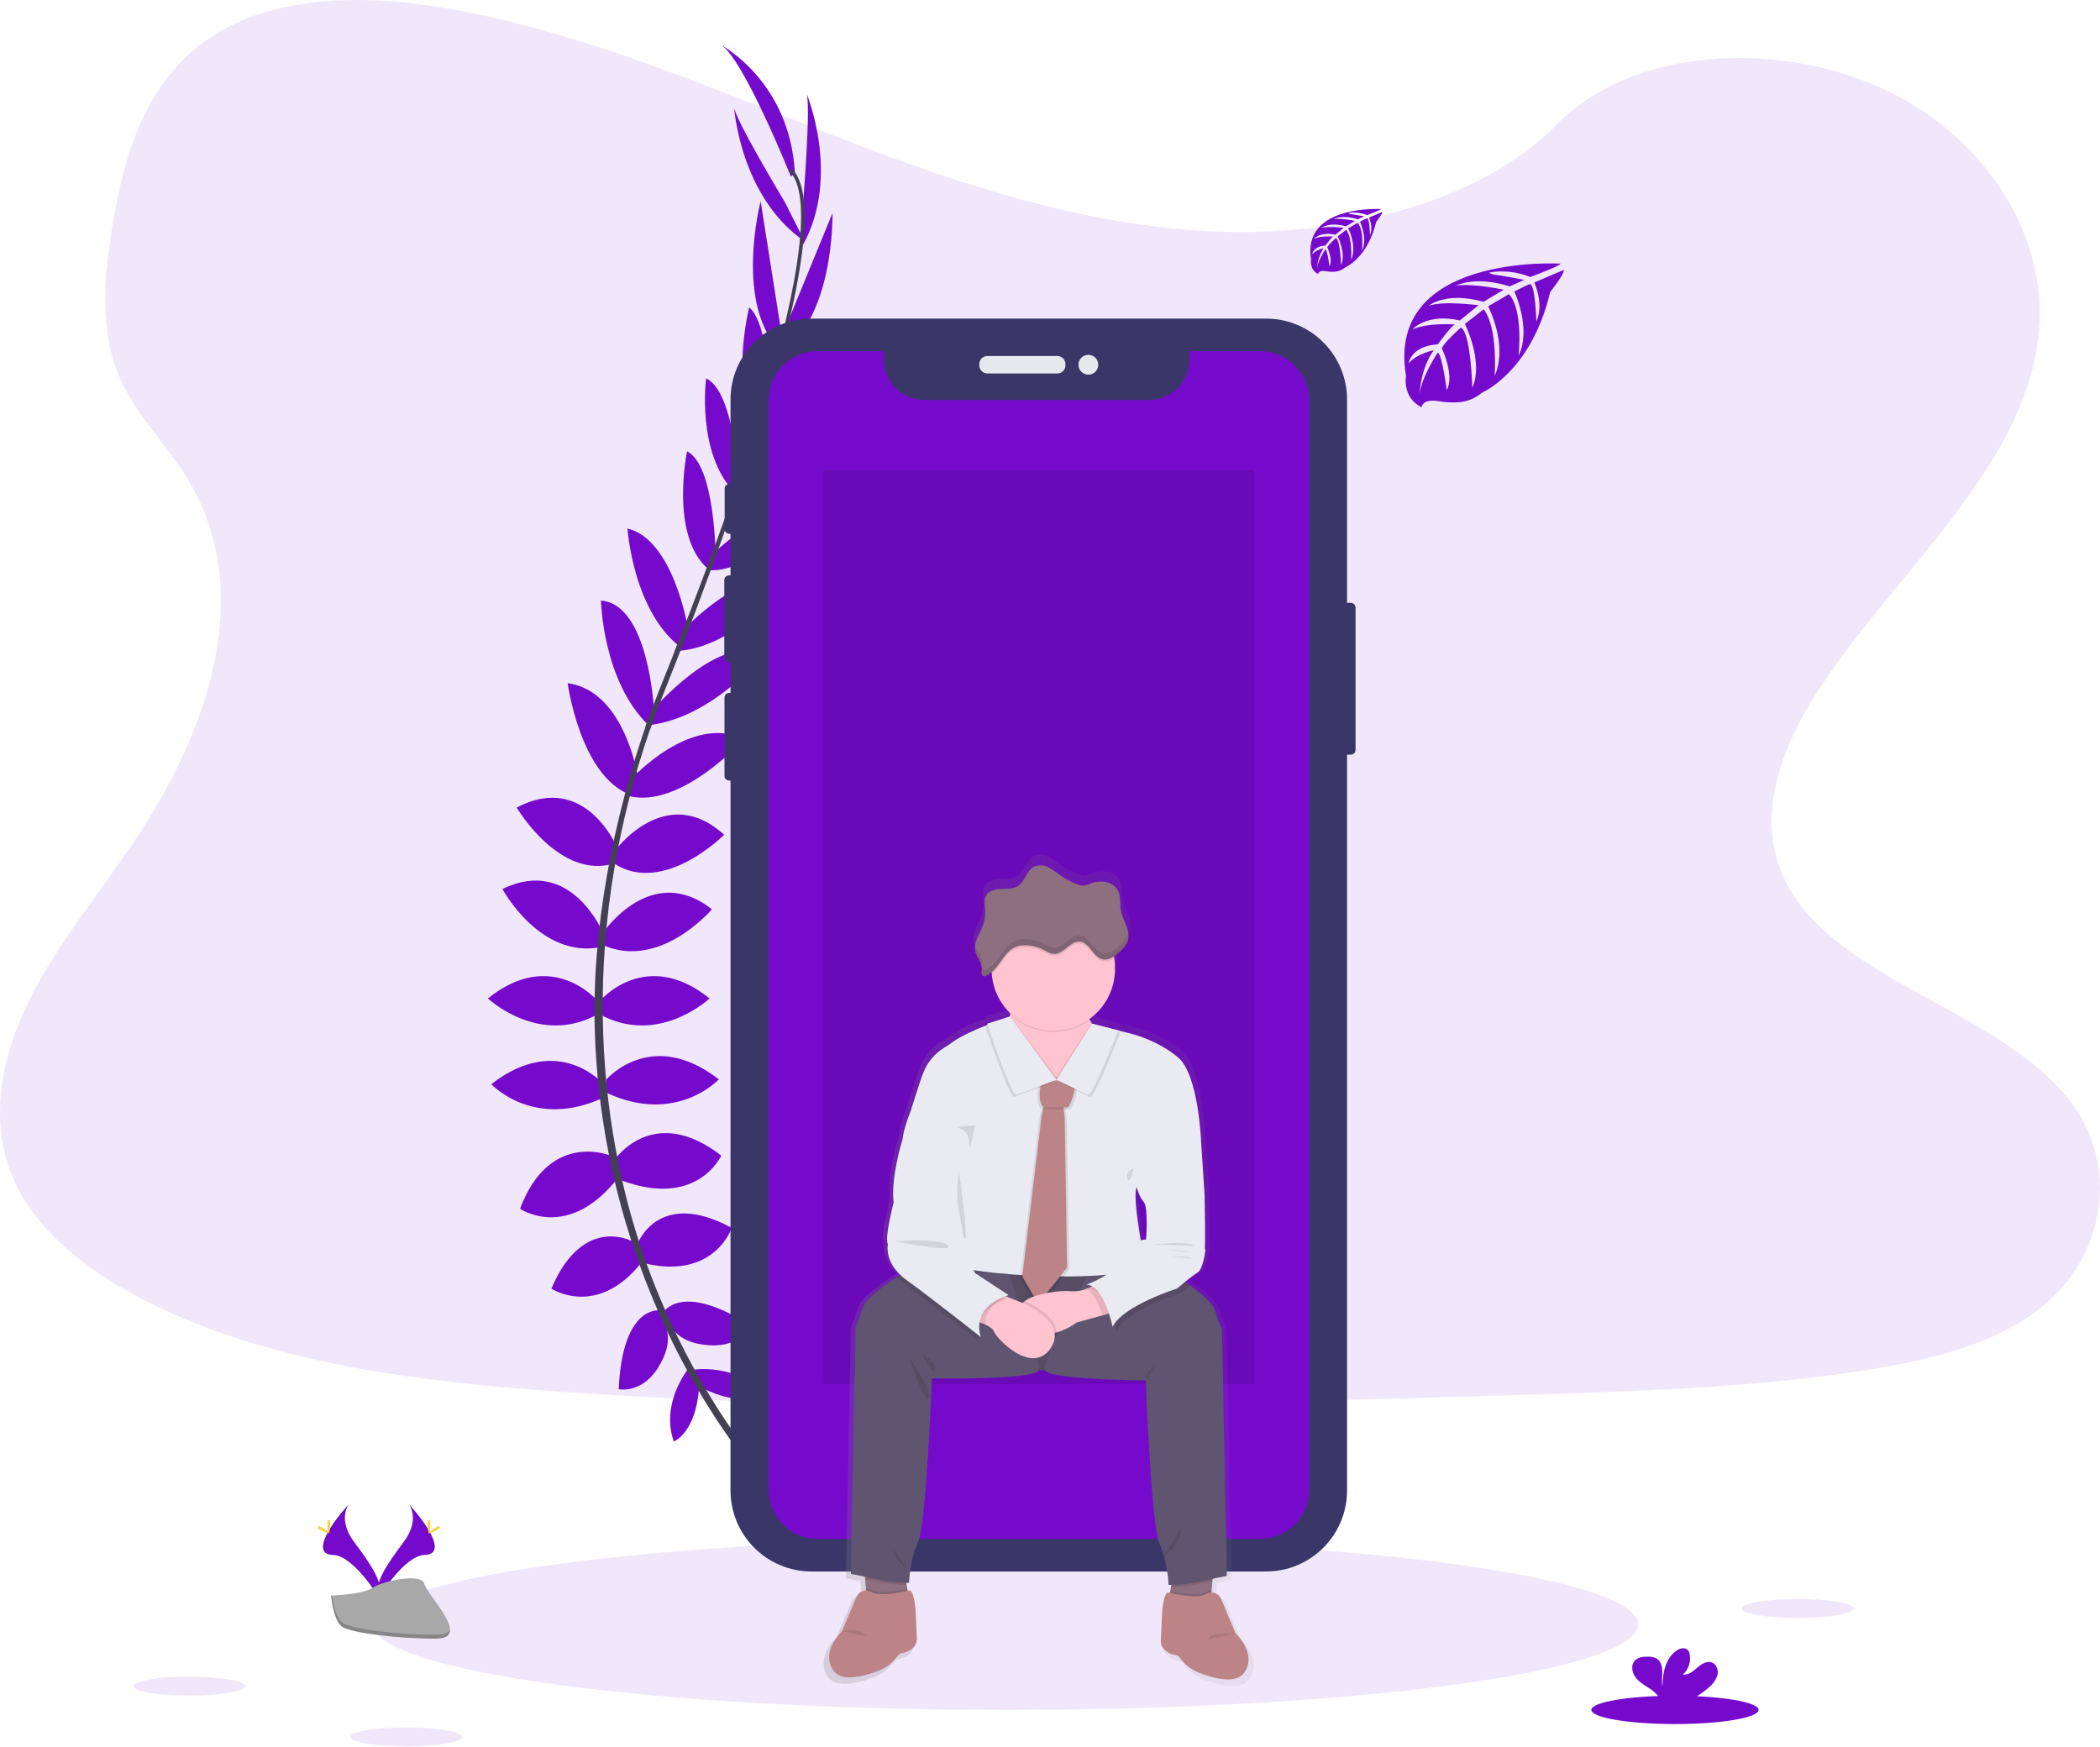
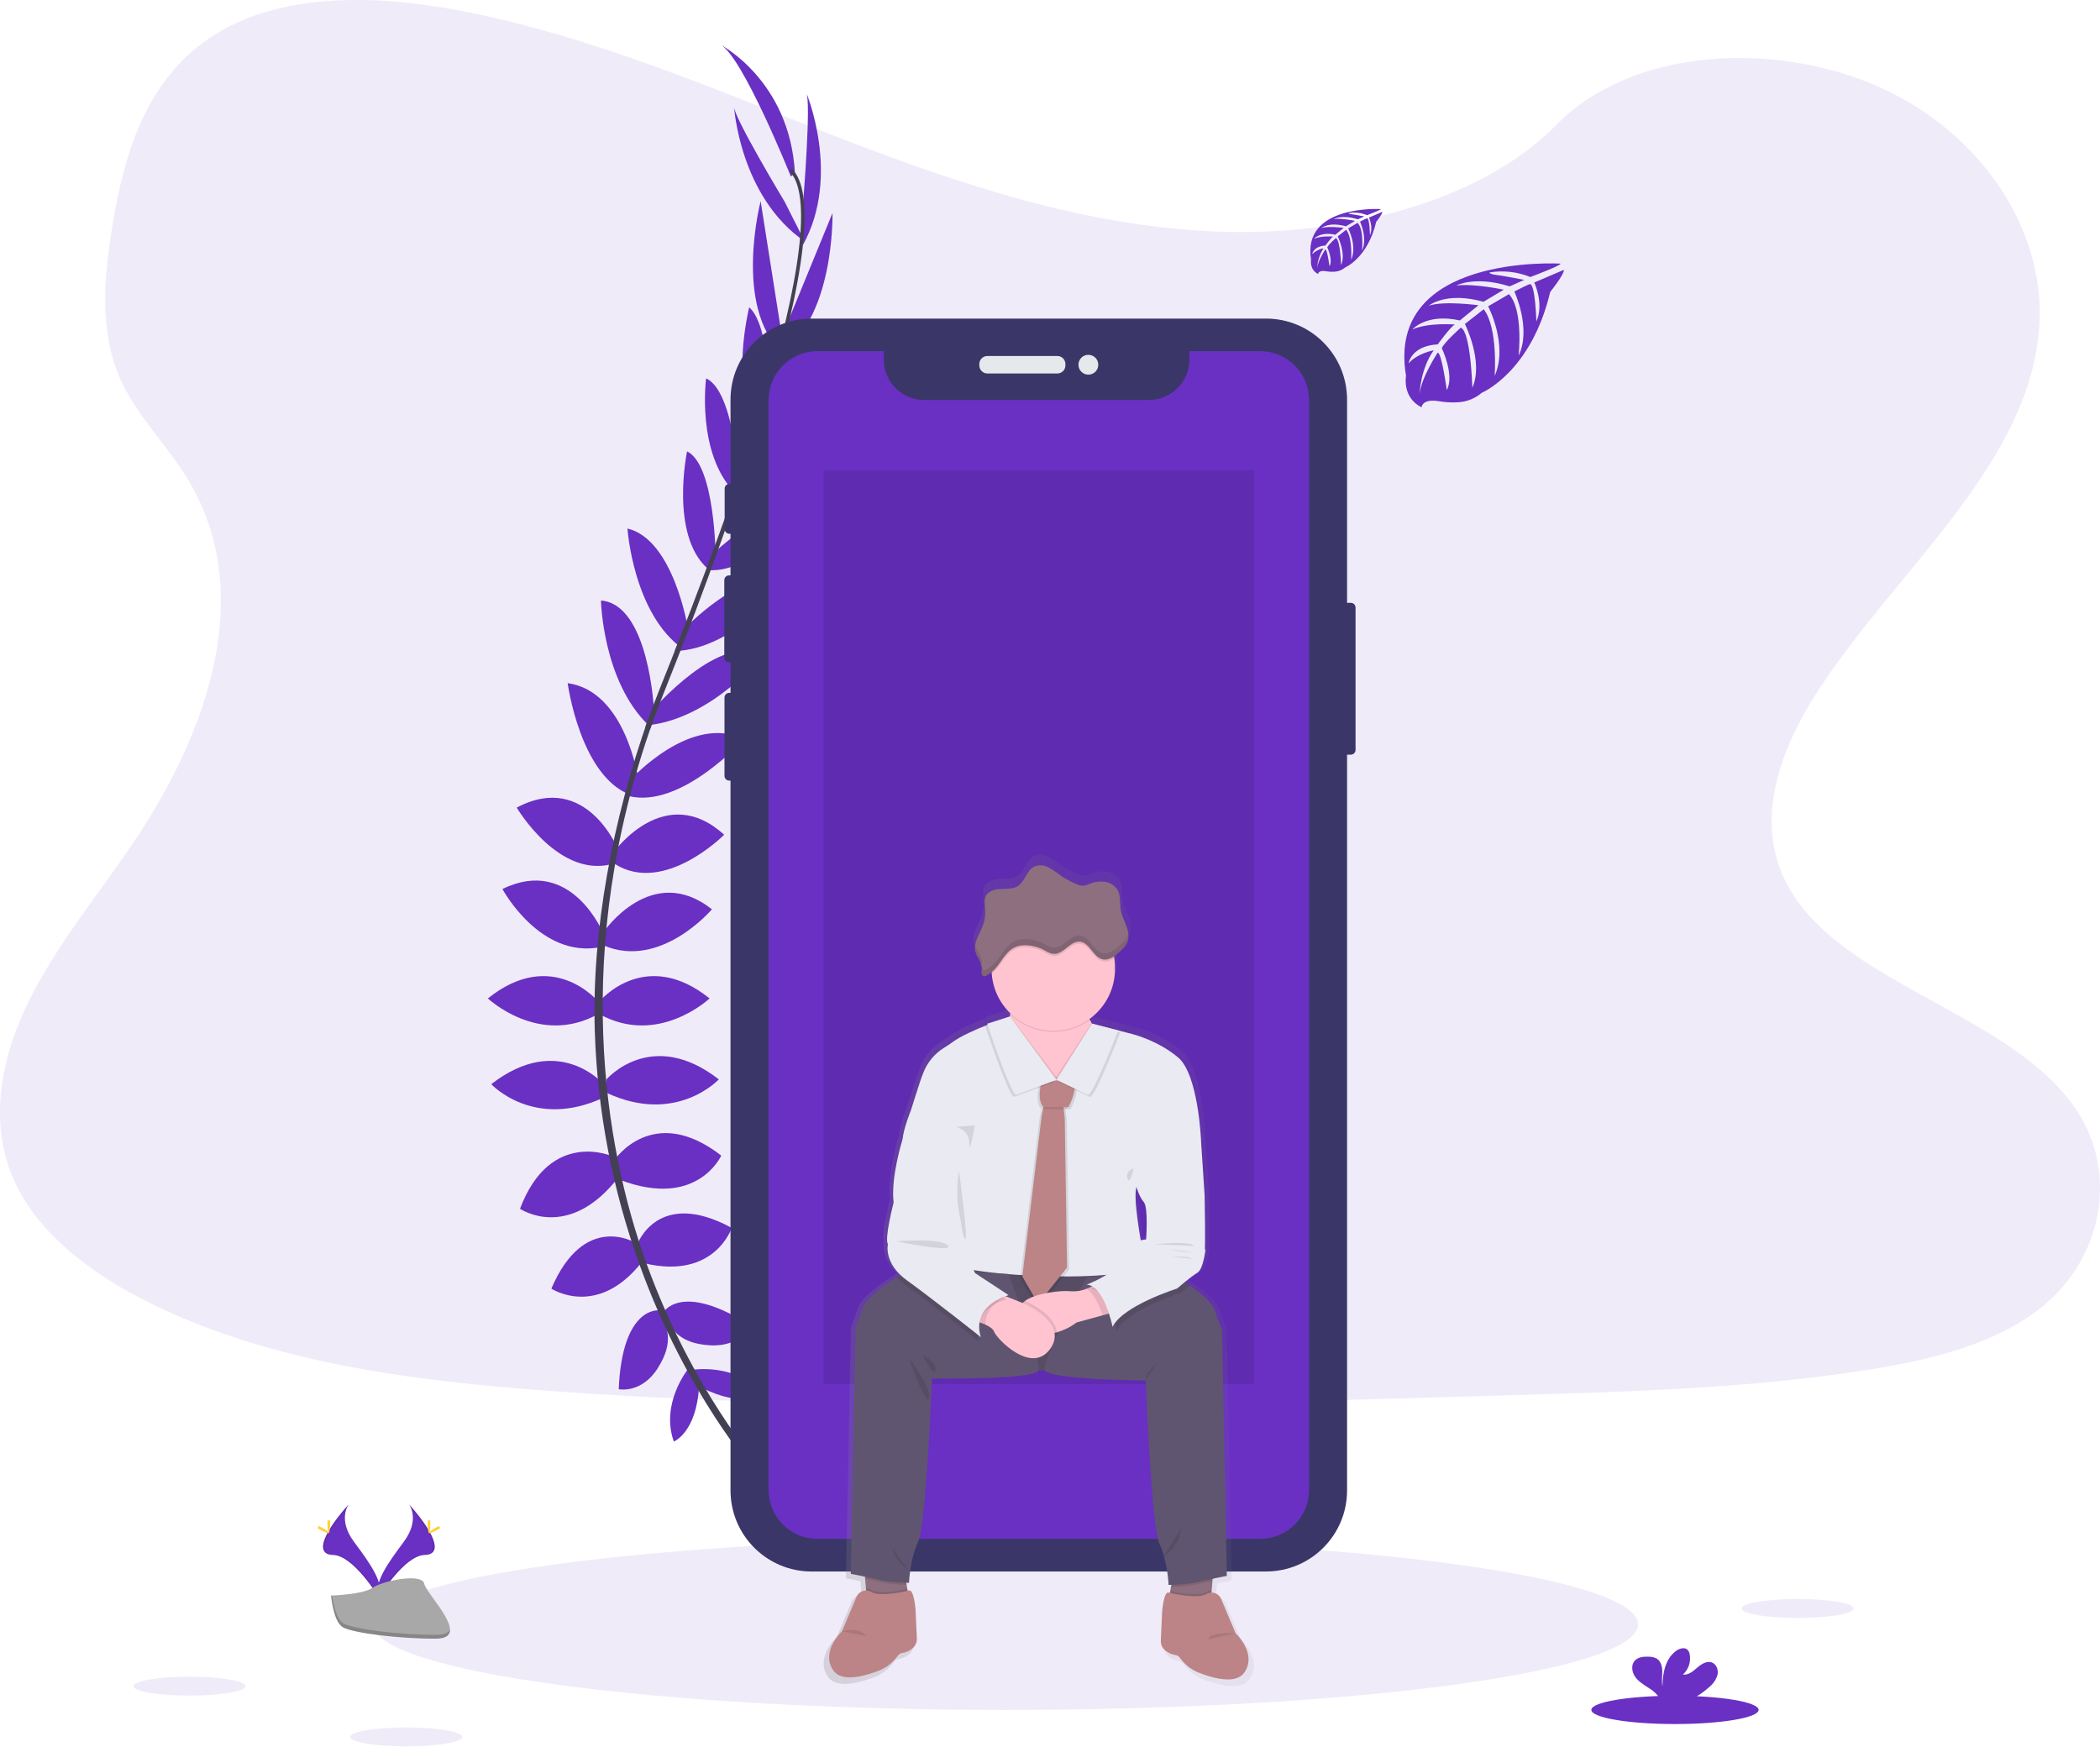
<svg xmlns="http://www.w3.org/2000/svg" id="ae7ad495-543d-4c4b-9483-8059c5566fe6" data-name="Layer 1" width="1009.54" height="839.64" viewBox="0 0 1009.54 839.64">
  <defs>
    <linearGradient id="f9d7795c-47ab-4264-adf8-fc9a284cd87a" x1="491.14" y1="640.96" x2="698.09" y2="640.96" gradientUnits="userSpaceOnUse">
      <stop offset="0" stop-color="gray" stop-opacity="0.25" />
      <stop offset="0.54" stop-color="gray" stop-opacity="0.12" />
      <stop offset="1" stop-color="gray" stop-opacity="0.1" />
    </linearGradient>
  </defs>
-   <path d="M681.78,141.58c-64.72-2.25-126.36-23.14-185.22-46S379.4,47.39,316.23,35.28c-40.63-7.79-87.1-8.89-119.83,12.89-31.51,21-41.69,57.15-47.16,90.73-4.12,25.26-6.54,51.85,4.74,75.49,7.84,16.42,21.74,30.22,31.36,45.95,33.47,54.72,9.81,122.2-26.45,175.63-17,25.07-36.75,49-49.88,75.66s-19.2,57.25-7.71,84.47c11.38,27,38.51,47.24,67.9,61.49,59.69,28.95,130,37.23,198.61,41.92,151.83,10.39,304.46,5.89,456.69,1.39,56.34-1.67,112.92-3.36,168.34-12.07,30.78-4.84,62.55-12.51,84.9-31.05,28.36-23.53,35.39-63.37,16.38-92.88-31.88-49.49-120-61.78-142.31-114.89-12.26-29.24.33-61.8,18.16-88.92,38.24-58.16,102.33-109.19,105.7-175.67,2.32-45.66-28.49-91.39-76.13-113-49.93-22.64-119.18-19.8-156,17.69C805.59,128.71,738.93,143.56,681.78,141.58Z" transform="translate(-95.23 -30.18)" fill="#750acc" opacity="0.1" />
-   <ellipse cx="483.49" cy="780.99" rx="303.97" ry="41.12" fill="#750acc" opacity="0.1" />
-   <path d="M428.24,688.75s21-3.36,33.6,11.48c0,0-9.24,7.28-29.12-2.8Z" transform="translate(-95.23 -30.18)" fill="#750acc" />
-   <path d="M426,688.42S412.6,705,419.17,723.27c0,0,10.92-4.37,12.11-26.63Z" transform="translate(-95.23 -30.18)" fill="#750acc" />
-   <path d="M414,661.31s8.4-15.4,42,6.16c0,0-4.48,10.36-19.32,9.52S417.87,669.43,414,661.31Z" transform="translate(-95.23 -30.18)" fill="#750acc" />
-   <path d="M411.79,660.2s-17.43-2-19.12,37.9c0,0,11.05,2.3,18.9-10.33S416.17,668.08,411.79,660.2Z" transform="translate(-95.23 -30.18)" fill="#750acc" />
-   <path d="M401.63,628.38s9.8-27.17,45.37-7.85c0,0-8.12,24.93-41.73,17.09Z" transform="translate(-95.23 -30.18)" fill="#750acc" />
-   <path d="M390.71,587.77s18.48-27.44,51.25-2c0,0-11.48,25.76-48.45,11.76Z" transform="translate(-95.23 -30.18)" fill="#750acc" />
-   <path d="M386.79,549.13s21.56-25.2,54,0c0,0-20.45,22.12-54,6.44Z" transform="translate(-95.23 -30.18)" fill="#750acc" />
-   <path d="M383.43,511.61s21.84-26.33,52.93-1.4c0,0-24.65,23.24-52.93,7.56Z" transform="translate(-95.23 -30.18)" fill="#750acc" />
-   <path d="M385.39,478.28s23-33.88,52.09-10.92c0,0-24.65,29.13-52.09,17.36Z" transform="translate(-95.23 -30.18)" fill="#750acc" />
-   <path d="M390.71,439.36s24.36-33.6,52.65-7.84c0,0-28.85,29.12-52.65,14Z" transform="translate(-95.23 -30.18)" fill="#750acc" />
-   <path d="M398.84,404.57s28.83-31.57,54-19c0,0-30.06,33.53-55.26,27.37Z" transform="translate(-95.23 -30.18)" fill="#750acc" />
-   <path d="M408.91,371.6s33.33-38.65,52.65-25.77c0,0-24.52,30-55,33.05Z" transform="translate(-95.23 -30.18)" fill="#750acc" />
-   <path d="M423.46,333.34s29.14-31.58,50.42-23.74c0,0-24.92,32.77-54.33,33.61Z" transform="translate(-95.23 -30.18)" fill="#750acc" />
-   <path d="M436.64,297.56s32.2-30.24,46.2-24.92c0,0-23.24,33.6-47.6,31.64Z" transform="translate(-95.23 -30.18)" fill="#750acc" />
-   <path d="M449.52,264.52s27.72-36.12,42.84-33.32c0,0-16.8,32.2-42.84,37Z" transform="translate(-95.23 -30.18)" fill="#750acc" />
-   <path d="M463.49,220s24.51-27.7,37.74-27.63c0,0-19.34,37-38.74,36.66Z" transform="translate(-95.23 -30.18)" fill="#750acc" />
-   <path d="M471.78,190.31l23.66-57.68s1.19,52.14-26.68,68.38Z" transform="translate(-95.23 -30.18)" fill="#750acc" />
-   <path d="M481.38,126.7s3.92-48.16,1.4-52.08c0,0,16.93,40-1.56,73.36Z" transform="translate(-95.23 -30.18)" fill="#750acc" />
-   <path d="M400.72,627.73s-24.55-15.21-40.43,22c0,0,21.84,14.5,43.31-12.51Z" transform="translate(-95.23 -30.18)" fill="#750acc" />
-   <path d="M389.93,586.22s-30.1-13.73-44.71,25.12c0,0,23.26,16,47.45-15.3Z" transform="translate(-95.23 -30.18)" fill="#750acc" />
-   <path d="M385.39,551.44s-21.56-25.2-54,0c0,0,20.44,22.12,54,6.44Z" transform="translate(-95.23 -30.18)" fill="#750acc" />
-   <path d="M382.7,511.61s-21.85-26.33-52.93-1.4c0,0,24.64,23.24,52.93,7.56Z" transform="translate(-95.23 -30.18)" fill="#750acc" />
-   <path d="M385.39,479.24s-15.32-37.95-48.62-21.63c0,0,18,33.66,47.27,27.93Z" transform="translate(-95.23 -30.18)" fill="#750acc" />
-   <path d="M392.64,439.17s-15.22-38.61-49-20.71c0,0,20.68,35.39,47.5,26.68Z" transform="translate(-95.23 -30.18)" fill="#750acc" />
-   <path d="M402.08,404.77s-6-42.34-33.95-46.13c0,0,5.93,44.64,30.22,53.75Z" transform="translate(-95.23 -30.18)" fill="#750acc" />
-   <path d="M409.63,371.67s-2.35-51-25.5-52.77c0,0,.78,38.7,22.89,60Z" transform="translate(-95.23 -30.18)" fill="#750acc" />
-   <path d="M425.87,331.88s-6.91-42.4-29-47.59c0,0,2.74,41.07,26.81,58Z" transform="translate(-95.23 -30.18)" fill="#750acc" />
-   <path d="M439.26,297.87s-.24-44.18-13.74-50.67c0,0-8.37,40,9.83,56.31Z" transform="translate(-95.23 -30.18)" fill="#750acc" />
-   <path d="M450.55,264s-1.9-45.5-15.87-51.91c0,0-4.79,36,13.77,54.88Z" transform="translate(-95.23 -30.18)" fill="#750acc" />
-   <path d="M465.45,223.6s-.09-37-10.07-45.68c0,0-9.92,40.54,4.86,53.12Z" transform="translate(-95.23 -30.18)" fill="#750acc" />
-   <path d="M470.6,188.49l-9.7-61.59s-13.2,50.47,10.16,72.7Z" transform="translate(-95.23 -30.18)" fill="#750acc" />
-   <path d="M472.5,127.28s-24.93-41.39-24.41-46c0,0,2.64,43.4,34,65Z" transform="translate(-95.23 -30.18)" fill="#750acc" />
-   <path d="M475.42,115.06S451.9,56.25,441.26,51.49c0,0,33.6,17.08,36.12,61.89Z" transform="translate(-95.23 -30.18)" fill="#750acc" />
+   <path d="M681.78,141.58c-64.72-2.25-126.36-23.14-185.22-46S379.4,47.39,316.23,35.28c-40.63-7.79-87.1-8.89-119.83,12.89-31.51,21-41.69,57.15-47.16,90.73-4.12,25.26-6.54,51.85,4.74,75.49,7.84,16.42,21.74,30.22,31.36,45.95,33.47,54.72,9.81,122.2-26.45,175.63-17,25.07-36.75,49-49.88,75.66s-19.2,57.25-7.71,84.47c11.38,27,38.51,47.24,67.9,61.49,59.69,28.95,130,37.23,198.61,41.92,151.83,10.39,304.46,5.89,456.69,1.39,56.34-1.67,112.92-3.36,168.34-12.07,30.78-4.84,62.55-12.51,84.9-31.05,28.36-23.53,35.39-63.37,16.38-92.88-31.88-49.49-120-61.78-142.31-114.89-12.26-29.24.33-61.8,18.16-88.92,38.24-58.16,102.33-109.19,105.7-175.67,2.32-45.66-28.49-91.39-76.13-113-49.93-22.64-119.18-19.8-156,17.69C805.59,128.71,738.93,143.56,681.78,141.58Z" transform="translate(-95.23 -30.18)" fill="#6930c3" opacity="0.1" />
+   <ellipse cx="483.49" cy="780.99" rx="303.97" ry="41.12" fill="#6930c3" opacity="0.1" />
+   <path d="M428.24,688.75s21-3.36,33.6,11.48c0,0-9.24,7.28-29.12-2.8Z" transform="translate(-95.23 -30.18)" fill="#6930c3" />
+   <path d="M426,688.42S412.6,705,419.17,723.27c0,0,10.92-4.37,12.11-26.63Z" transform="translate(-95.23 -30.18)" fill="#6930c3" />
+   <path d="M414,661.31s8.4-15.4,42,6.16c0,0-4.48,10.36-19.32,9.52S417.87,669.43,414,661.31Z" transform="translate(-95.23 -30.18)" fill="#6930c3" />
+   <path d="M411.79,660.2s-17.43-2-19.12,37.9c0,0,11.05,2.3,18.9-10.33S416.17,668.08,411.79,660.2Z" transform="translate(-95.23 -30.18)" fill="#6930c3" />
+   <path d="M401.63,628.38s9.8-27.17,45.37-7.85c0,0-8.12,24.93-41.73,17.09Z" transform="translate(-95.23 -30.18)" fill="#6930c3" />
+   <path d="M390.71,587.77s18.48-27.44,51.25-2c0,0-11.48,25.76-48.45,11.76Z" transform="translate(-95.23 -30.18)" fill="#6930c3" />
+   <path d="M386.79,549.13s21.56-25.2,54,0c0,0-20.45,22.12-54,6.44Z" transform="translate(-95.23 -30.18)" fill="#6930c3" />
+   <path d="M383.43,511.61s21.84-26.33,52.93-1.4c0,0-24.65,23.24-52.93,7.56Z" transform="translate(-95.23 -30.18)" fill="#6930c3" />
+   <path d="M385.39,478.28s23-33.88,52.09-10.92c0,0-24.65,29.13-52.09,17.36Z" transform="translate(-95.23 -30.18)" fill="#6930c3" />
+   <path d="M390.71,439.36s24.36-33.6,52.65-7.84c0,0-28.85,29.12-52.65,14Z" transform="translate(-95.23 -30.18)" fill="#6930c3" />
+   <path d="M398.84,404.57s28.83-31.57,54-19c0,0-30.06,33.53-55.26,27.37Z" transform="translate(-95.23 -30.18)" fill="#6930c3" />
+   <path d="M408.91,371.6s33.33-38.65,52.65-25.77c0,0-24.52,30-55,33.05Z" transform="translate(-95.23 -30.18)" fill="#6930c3" />
+   <path d="M423.46,333.34s29.14-31.58,50.42-23.74c0,0-24.92,32.77-54.33,33.61Z" transform="translate(-95.23 -30.18)" fill="#6930c3" />
+   <path d="M436.64,297.56s32.2-30.24,46.2-24.92c0,0-23.24,33.6-47.6,31.64Z" transform="translate(-95.23 -30.18)" fill="#6930c3" />
+   <path d="M449.52,264.52s27.72-36.12,42.84-33.32c0,0-16.8,32.2-42.84,37Z" transform="translate(-95.23 -30.18)" fill="#6930c3" />
+   <path d="M463.49,220s24.51-27.7,37.74-27.63c0,0-19.34,37-38.74,36.66Z" transform="translate(-95.23 -30.18)" fill="#6930c3" />
+   <path d="M471.78,190.31l23.66-57.68s1.19,52.14-26.68,68.38Z" transform="translate(-95.23 -30.18)" fill="#6930c3" />
+   <path d="M481.38,126.7s3.92-48.16,1.4-52.08c0,0,16.93,40-1.56,73.36Z" transform="translate(-95.23 -30.18)" fill="#6930c3" />
+   <path d="M400.72,627.73s-24.55-15.21-40.43,22c0,0,21.84,14.5,43.31-12.51Z" transform="translate(-95.23 -30.18)" fill="#6930c3" />
+   <path d="M389.93,586.22s-30.1-13.73-44.71,25.12c0,0,23.26,16,47.45-15.3Z" transform="translate(-95.23 -30.18)" fill="#6930c3" />
+   <path d="M385.39,551.44s-21.56-25.2-54,0c0,0,20.44,22.12,54,6.44Z" transform="translate(-95.23 -30.18)" fill="#6930c3" />
+   <path d="M382.7,511.61s-21.85-26.33-52.93-1.4c0,0,24.64,23.24,52.93,7.56Z" transform="translate(-95.23 -30.18)" fill="#6930c3" />
+   <path d="M385.39,479.24s-15.32-37.95-48.62-21.63c0,0,18,33.66,47.27,27.93Z" transform="translate(-95.23 -30.18)" fill="#6930c3" />
+   <path d="M392.64,439.17s-15.22-38.61-49-20.71c0,0,20.68,35.39,47.5,26.68Z" transform="translate(-95.23 -30.18)" fill="#6930c3" />
+   <path d="M402.08,404.77s-6-42.34-33.95-46.13c0,0,5.93,44.64,30.22,53.75Z" transform="translate(-95.23 -30.18)" fill="#6930c3" />
+   <path d="M409.63,371.67s-2.35-51-25.5-52.77c0,0,.78,38.7,22.89,60Z" transform="translate(-95.23 -30.18)" fill="#6930c3" />
+   <path d="M425.87,331.88s-6.91-42.4-29-47.59c0,0,2.74,41.07,26.81,58Z" transform="translate(-95.23 -30.18)" fill="#6930c3" />
+   <path d="M439.26,297.87s-.24-44.18-13.74-50.67c0,0-8.37,40,9.83,56.31Z" transform="translate(-95.23 -30.18)" fill="#6930c3" />
+   <path d="M450.55,264s-1.9-45.5-15.87-51.91c0,0-4.79,36,13.77,54.88Z" transform="translate(-95.23 -30.18)" fill="#6930c3" />
+   <path d="M465.45,223.6s-.09-37-10.07-45.68c0,0-9.92,40.54,4.86,53.12Z" transform="translate(-95.23 -30.18)" fill="#6930c3" />
+   <path d="M470.6,188.49l-9.7-61.59s-13.2,50.47,10.16,72.7Z" transform="translate(-95.23 -30.18)" fill="#6930c3" />
+   <path d="M472.5,127.28s-24.93-41.39-24.41-46c0,0,2.64,43.4,34,65Z" transform="translate(-95.23 -30.18)" fill="#6930c3" />
+   <path d="M475.42,115.06S451.9,56.25,441.26,51.49c0,0,33.6,17.08,36.12,61.89Z" transform="translate(-95.23 -30.18)" fill="#6930c3" />
  <path d="M462.36,229.35l-1.61-.49c19.85-64.73,24.81-106,13.95-116.34l1.16-1.22C487.36,122.21,482.7,163,462.36,229.35Z" transform="translate(-95.23 -30.18)" fill="#444053" />
  <path d="M407.7,380.87l-2.37-.84c2.1-5.93,4.37-11.95,6.75-17.89,20.72-51.64,38.36-99.67,49.67-136.55l2.07-1c-11.33,36.95-28.65,86.83-49.4,138.53C412.05,369,409.79,375,407.7,380.87Z" transform="translate(-95.23 -30.18)" fill="#444053" />
  <path d="M457.79,737.2c-.32-.36-32.5-36.58-54.92-98.44A364.43,364.43,0,0,1,381.17,526c-1.54-48.13,8.56-101.87,25.86-150.68l1.88,2.2c-38.83,109.56-23.4,203.45-2.94,260,22.2,61.29,54,97.13,54.32,97.48Z" transform="translate(-95.23 -30.18)" fill="#444053" />
  <rect x="642.8" y="289.82" width="8.86" height="73.02" rx="2.29" ry="2.29" fill="#3a3768" />
  <rect x="348.37" y="232.61" width="4.97" height="24.04" rx="2.29" ry="2.29" fill="#3a3768" />
  <rect x="348.19" y="276.63" width="5.6" height="41.84" rx="2.29" ry="2.29" fill="#3a3768" />
  <rect x="348.28" y="333.11" width="5.33" height="42.2" rx="2.29" ry="2.29" fill="#3a3768" />
  <rect x="351.18" y="153.17" width="296.4" height="602.39" rx="38.99" ry="38.99" fill="#3a3768" />
-   <path d="M701,199H667v4.09a19.38,19.38,0,0,1-19.39,19.38H539.48a19.38,19.38,0,0,1-19.39-19.38V199H488.26a23.54,23.54,0,0,0-23.54,23.54V746.51a23.54,23.54,0,0,0,23.54,23.54H701a23.54,23.54,0,0,0,23.54-23.54V222.58A23.54,23.54,0,0,0,701,199Z" transform="translate(-95.23 -30.18)" fill="#750acc" />
+   <path d="M701,199H667v4.09a19.38,19.38,0,0,1-19.39,19.38H539.48a19.38,19.38,0,0,1-19.39-19.38V199H488.26a23.54,23.54,0,0,0-23.54,23.54V746.51a23.54,23.54,0,0,0,23.54,23.54H701a23.54,23.54,0,0,0,23.54-23.54V222.58A23.54,23.54,0,0,0,701,199Z" transform="translate(-95.23 -30.18)" fill="#6930c3" />
  <rect x="470.79" y="171.16" width="41.39" height="8.4" rx="3.87" ry="3.87" fill="#e6e8ec" />
  <circle cx="523.21" cy="175.36" r="4.77" fill="#e6e8ec" />
-   <path d="M845.43,156.93s-84.2-5.08-74.28,53.92c0,0-2,10.43,7.48,15.16,0,0,.15-4.37,8.64-2.88a39.5,39.5,0,0,0,9.15.44A19.06,19.06,0,0,0,807.6,219h0s23.67-9.78,32.87-48.46c0,0,6.81-8.44,6.54-10.61L832.8,166s4.86,10.25,1,18.77c0,0-.46-18.4-3.19-18-.55.08-7.38,3.55-7.38,3.55s8.35,17.85,2.05,30.83c0,0,2.39-22-4.66-29.54l-10,5.84s9.76,18.44,3.14,33.49c0,0,1.7-23.08-5.25-32.07l-9.06,7.07s9.17,18.17,3.58,30.65c0,0-.73-26.86-5.54-28.89,0,0-7.93,7-9.14,9.86,0,0,6.28,13.2,2.38,20.16,0,0-2.39-17.9-4.35-18,0,0-7.9,11.86-8.72,20,0,0,.34-12.09,6.81-21.12,0,0-7.64,1.31-12.1,6.26,0,0,1.23-8.38,14.05-9.12,0,0,6.53-9,8.27-9.54,0,0-12.74-1.07-20.47,2.36,0,0,6.8-7.91,22.81-4.31l8.95-7.31s-16.78-2.29-23.9.24c0,0,8.19-7,26.31-1.9l9.74-5.82s-14.31-3.08-22.83-2c0,0,9-4.85,25.69.41l7-3.13s-10.48-2.06-13.55-2.39-3.23-1.17-3.23-1.17a36.35,36.35,0,0,1,19.69,2.19S845.68,157.86,845.43,156.93Z" transform="translate(-95.23 -30.18)" fill="#750acc" />
-   <path d="M759.06,130.69s-38-2.29-33.56,24.37c0,0-.89,4.71,3.38,6.85,0,0,.07-2,3.91-1.31a17.51,17.51,0,0,0,4.13.2,8.56,8.56,0,0,0,5.05-2.08h0s10.7-4.42,14.86-21.9c0,0,3.07-3.81,2.95-4.79l-6.42,2.74s2.19,4.63.47,8.48c0,0-.21-8.31-1.44-8.12-.25,0-3.34,1.61-3.34,1.61s3.78,8.07.93,13.93c0,0,1.08-9.94-2.11-13.35L743.35,140s4.41,8.33,1.42,15.13c0,0,.77-10.43-2.37-14.49l-4.09,3.2s4.14,8.21,1.62,13.85c0,0-.34-12.14-2.51-13.06,0,0-3.58,3.16-4.13,4.46,0,0,2.84,6,1.08,9.11,0,0-1.08-8.09-2-8.13,0,0-3.57,5.36-3.94,9a19.52,19.52,0,0,1,3.08-9.54,10.76,10.76,0,0,0-5.47,2.83s.56-3.79,6.35-4.12c0,0,3-4.07,3.74-4.32,0,0-5.76-.48-9.25,1.07,0,0,3.07-3.57,10.3-1.95l4-3.3s-7.59-1-10.8.11c0,0,3.7-3.16,11.89-.86l4.4-2.63s-6.47-1.39-10.32-.89c0,0,4.07-2.19,11.61.18l3.15-1.41s-4.74-.93-6.13-1.08-1.46-.53-1.46-.53a16.39,16.39,0,0,1,8.9,1S759.18,131.11,759.06,130.69Z" transform="translate(-95.23 -30.18)" fill="#750acc" />
+   <path d="M845.43,156.93s-84.2-5.08-74.28,53.92c0,0-2,10.43,7.48,15.16,0,0,.15-4.37,8.64-2.88a39.5,39.5,0,0,0,9.15.44A19.06,19.06,0,0,0,807.6,219h0s23.67-9.78,32.87-48.46c0,0,6.81-8.44,6.54-10.61L832.8,166s4.86,10.25,1,18.77c0,0-.46-18.4-3.19-18-.55.08-7.38,3.55-7.38,3.55s8.35,17.85,2.05,30.83c0,0,2.39-22-4.66-29.54l-10,5.84s9.76,18.44,3.14,33.49c0,0,1.7-23.08-5.25-32.07l-9.06,7.07s9.17,18.17,3.58,30.65c0,0-.73-26.86-5.54-28.89,0,0-7.93,7-9.14,9.86,0,0,6.28,13.2,2.38,20.16,0,0-2.39-17.9-4.35-18,0,0-7.9,11.86-8.72,20,0,0,.34-12.09,6.81-21.12,0,0-7.64,1.31-12.1,6.26,0,0,1.23-8.38,14.05-9.12,0,0,6.53-9,8.27-9.54,0,0-12.74-1.07-20.47,2.36,0,0,6.8-7.91,22.81-4.31l8.95-7.31s-16.78-2.29-23.9.24c0,0,8.19-7,26.31-1.9l9.74-5.82s-14.31-3.08-22.83-2c0,0,9-4.85,25.69.41l7-3.13s-10.48-2.06-13.55-2.39-3.23-1.17-3.23-1.17a36.35,36.35,0,0,1,19.69,2.19S845.68,157.86,845.43,156.93Z" transform="translate(-95.23 -30.18)" fill="#6930c3" />
+   <path d="M759.06,130.69s-38-2.29-33.56,24.37c0,0-.89,4.71,3.38,6.85,0,0,.07-2,3.91-1.31a17.51,17.51,0,0,0,4.13.2,8.56,8.56,0,0,0,5.05-2.08h0s10.7-4.42,14.86-21.9c0,0,3.07-3.81,2.95-4.79l-6.42,2.74s2.19,4.63.47,8.48c0,0-.21-8.31-1.44-8.12-.25,0-3.34,1.61-3.34,1.61s3.78,8.07.93,13.93c0,0,1.08-9.94-2.11-13.35L743.35,140s4.41,8.33,1.42,15.13c0,0,.77-10.43-2.37-14.49l-4.09,3.2s4.14,8.21,1.62,13.85c0,0-.34-12.14-2.51-13.06,0,0-3.58,3.16-4.13,4.46,0,0,2.84,6,1.08,9.11,0,0-1.08-8.09-2-8.13,0,0-3.57,5.36-3.94,9a19.52,19.52,0,0,1,3.08-9.54,10.76,10.76,0,0,0-5.47,2.83s.56-3.79,6.35-4.12c0,0,3-4.07,3.74-4.32,0,0-5.76-.48-9.25,1.07,0,0,3.07-3.57,10.3-1.95l4-3.3s-7.59-1-10.8.11c0,0,3.7-3.16,11.89-.86l4.4-2.63s-6.47-1.39-10.32-.89c0,0,4.07-2.19,11.61.18l3.15-1.41s-4.74-.93-6.13-1.08-1.46-.53-1.46-.53a16.39,16.39,0,0,1,8.9,1S759.18,131.11,759.06,130.69Z" transform="translate(-95.23 -30.18)" fill="#6930c3" />
  <rect x="395.91" y="226.18" width="206.95" height="439.24" opacity="0.1" />
  <path d="M691.75,818.22s-4.88-11.36-7.06-16.6c-1.23-3-3.31-3.5-4.9-3.43l.09-1,.39-4.73.08-1c3.77-.79,7-1.41,7-1.41L685,668.73s-1-1.28-3.42-9c-1.2-3.85-7-8.58-12.42-12.35-.85-.59-1.68-1.15-2.5-1.69a62.39,62.39,0,0,1,6.21-4.58c3.08-1.79,4.1-12,4.1-12l-.51,1c.51-1,0-27.07,0-27.07l-1.8-27.06s-1.28-32.17-11.28-40.6S640.75,524,640.75,524l-7-1.8h0l-12.9-3.31c-.36-.59-.71-1.21-1-1.86-.13-.25-.25-.51-.37-.77a30.2,30.2,0,0,0,12.75-24.65,29.73,29.73,0,0,0-.39-4.84c0-.3-.11-.61-.17-.91a25.2,25.2,0,0,0,3-2.41,13.63,13.63,0,0,0,3.66-4.49h0a7.57,7.57,0,0,0,.34-1.05c0-.1,0-.2.06-.31s.09-.53.12-.8c0-.1,0-.2,0-.3,0-.29,0-.59,0-.88,0-.07,0-.14,0-.22,0-.33-.05-.66-.1-1a.13.13,0,0,0,0-.06h0a17.21,17.21,0,0,0-.9-3.4c-1-2.58-2.3-5-2.77-7.75-.58-3.25.09-6.8-1.46-9.72a8.67,8.67,0,0,0-6.09-4.19,14.35,14.35,0,0,0-7.52.86,10.7,10.7,0,0,1-3.71,1,7.75,7.75,0,0,1-2.71-.66,40.19,40.19,0,0,1-8.4-4.51,40.22,40.22,0,0,0-6-3.92,8.12,8.12,0,0,0-6.92-.28c-3.7,1.88-4.4,7.12-7.84,9.43-2.37,1.6-5.46,1.44-8.32,1.54s-6.1.81-7.51,3.29c-1,1.72-.76,3.77-.57,5.78l.06.68c0,.24,0,.49.06.73a18.37,18.37,0,0,1-1.13,7.56c-1.38,3.66-4,7.27-3.91,11h0a7.66,7.66,0,0,0,.23,1.76,8.45,8.45,0,0,0,.28.85h0a37.24,37.24,0,0,0,1.85,3.61l.09.16c.07.14.14.28.2.42s.18.38.25.57.08.19.11.28.13.37.18.56a5.36,5.36,0,0,1,.21,1.74,16.2,16.2,0,0,0-.19,2.29,1.68,1.68,0,0,0,1.34,1.63,2.23,2.23,0,0,0,1.16-.36,18.57,18.57,0,0,0,2.55-1.75c0,.32,0,.64.06,1a30.26,30.26,0,0,0,9.09,18.83c0,.31,0,.63-.07,1s-.05.72-.07,1.09h0l-11.2,3.52s.06.2.18.54l-1.18.47h0c-5.81,2.35-12.28,5.27-15.9,7.92-1.6,1.16-3.06,2.11-4.37,2.9a25,25,0,0,0-10.36,12.55l-.15.38c-1,2.29-5.9,17.87-5.9,17.87s-3.59,8.68-4.11,14.3c0,0-5.9,18.63-4.36,30.89,0,0-4.62,17.62-2.82,20.42,0,0-1.84,7.58,6.24,15.21-.59.36-1.23.75-1.9,1.18-6.26,3.94-15.29,10.33-16.83,15.26-2.39,7.67-3.42,9-3.42,9L501.88,789s3.23.62,7,1.4l.08,1,.39,4.72.09,1c-1.59-.07-3.67.48-4.9,3.44-2.19,5.23-7,16.58-7,16.58s-10.77,10-4.24,19.28a6.68,6.68,0,0,0,1,1.16c4.69,4.26,14.69,1.53,21.8-1.25a21.26,21.26,0,0,0,9-7.26,3.42,3.42,0,0,1,2.4-1.33,9.8,9.8,0,0,0,4.47-1.95,6,6,0,0,0,2.46-5,.76.76,0,0,1,0-.15l-.63-14.23s-.77-9.94-3.22-9.3l-.63.15-.17-1h0l-.33-1.93-.17-1,1.36,0s.34-11.24,4.45-20.08S541.9,693,541.9,693s50.87.83,52.57-3.94v0c1,0,2.09,0,3.13-.07,1.71,4.77,49.72,5,49.72,5s2.73,71.49,6.83,80.34a40.82,40.82,0,0,1,2.15,5.86h0a65.41,65.41,0,0,1,2.31,14.21l1.36,0-.18,1-.33,1.92-.17,1-.65-.15c-2.43-.63-3.2,9.31-3.2,9.31l-.65,14.32a5.81,5.81,0,0,0,2.38,5,10,10,0,0,0,4.55,2,3.34,3.34,0,0,1,2.4,1.32,21.32,21.32,0,0,0,9,7.26c7.68,3,18.72,5.93,22.82.1C702.52,828.18,691.75,818.22,691.75,818.22ZM562.45,639.88v0l.12,0ZM642.8,599s1.29,4.85,3.59,7.4,1.16,18.39,1.16,18.39a14.2,14.2,0,0,0-2.68.43C643.1,614.69,641.47,603,642.8,599Z" transform="translate(-95.23 -30.18)" fill="url(#f9d7795c-47ab-4264-adf8-fc9a284cd87a)" />
  <polygon points="436.96 768.43 416.85 770.43 416.29 763.7 415.9 759.07 415.35 752.3 434.35 753.3 435.86 761.99 436.18 763.88 436.19 763.88 436.96 768.43" fill="#8e6f7f" />
  <polygon points="583.41 753.31 582.86 760.07 582.48 764.7 581.91 771.43 561.79 769.43 562.59 764.88 562.9 763 564.41 754.31 583.41 753.31" fill="#8e6f7f" />
  <path d="M657.33,686.1l-59.8,2.81q-4.08.2-8.16,0l-57.13-2.8V640.85H657.33Z" transform="translate(-95.23 -30.18)" fill="#5f5570" />
  <path d="M657.33,686.1l-59.8,2.81q-4.08.2-8.16,0l-57.13-2.8V640.85H657.33Z" transform="translate(-95.23 -30.18)" opacity="0.1" />
  <path d="M580.75,518.91s-19.92,6.69-27.42,12.19c-1.56,1.14-3,2.08-4.26,2.85A24.4,24.4,0,0,0,539,546.23c-.05.14-.1.26-.15.37-1,2.25-5.75,17.5-5.75,17.5s-3.5,8.5-4,14,28.5,20.25,28.5,20.25-14,30.5-7.75,38.25,97.5,11.5,95.5,0-5.5-30.5-3.75-35.75l31-22.5s-1.25-31.5-11-39.75-22-11.25-22-11.25l-19.41-5s-6.84,17-14.34,19.25S581.92,533.46,580.75,518.91Z" transform="translate(-95.23 -30.18)" fill="#eaeaf2" />
  <path d="M608.73,547.54s-8.46,7.06-12.9,0c0,0-4,11.94,0,15.94l-.15.81-.71,3.56-9.26,77L593.33,658,607.2,640.6l-1.12-72-.5-4.13-.12-1h2.37S614.12,552.6,608.73,547.54Z" transform="translate(-95.23 -30.18)" opacity="0.1" />
  <path d="M610.73,547.54s-8.46,7.06-12.9,0c0,0-4,11.94,0,15.94l-.15.81-.71,3.56-9.26,77L595.33,658,609.2,640.6l-1.12-72-.5-4.13-.12-1h2.37S616.12,552.6,610.73,547.54Z" transform="translate(-95.23 -30.18)" opacity="0.1" />
  <polygon points="512.97 609.43 499.1 626.8 491.46 613.72 500.73 536.68 501.44 533.12 501.6 532.3 502.85 529.06 511.23 532.3 511.35 533.3 511.85 537.43 512.97 609.43" fill="#bc8487" />
  <path d="M531.09,792.16a67.93,67.93,0,0,1-12.85-1.31c-2.09-.52-4.71-1.1-7.1-1.61l-.56-6.77,19,1Z" transform="translate(-95.23 -30.18)" opacity="0.1" />
  <path d="M594.48,689c-1.66,4.67-51.24,3.85-51.24,3.85s-2.66,70-6.66,78.67-4.34,19.66-4.34,19.66-8.66,0-14-1.33-14-3-14-3l2.34-118.75s1-1.25,3.33-8.76c1.5-4.83,10.3-11.09,16.39-15,3.4-2.14,5.94-3.54,5.94-3.54l29.58,1.2,18.26.74S596.15,684.33,594.48,689Z" transform="translate(-95.23 -30.18)" fill="#5f5570" />
  <path d="M532.2,798.6l-20.12,2-.57-6.73a6,6,0,0,1,2.19.48c3.67,2.64,14.16.54,17.71-.3h0Z" transform="translate(-95.23 -30.18)" opacity="0.1" />
  <path d="M536,818.05a5.87,5.87,0,0,1-2.41,4.89,9.55,9.55,0,0,1-4.35,1.91,3.25,3.25,0,0,0-2.33,1.3,20.87,20.87,0,0,1-8.8,7.11c-6.93,2.72-16.68,5.39-21.25,1.22a6.32,6.32,0,0,1-1-1.13c-6.37-9.12,4.13-18.88,4.13-18.88s4.74-11.12,6.87-16.24a5,5,0,0,1,6.87-2.88c4,2.88,16.13.12,18.5-.49s3.13,9.11,3.13,9.11L536,817.9A.76.76,0,0,0,536,818.05Z" transform="translate(-95.23 -30.18)" fill="#bc8487" />
  <path d="M678.65,783.48l-.56,6.76c-2.39.51-5,1.09-7.11,1.61a68.11,68.11,0,0,1-12.84,1.32l1.51-8.69Z" transform="translate(-95.23 -30.18)" opacity="0.1" />
  <path d="M685,787.85s-8.66,1.67-14,3-14,1.33-14,1.33-.33-11-4.33-19.66S646,693.85,646,693.85s-46.78-.27-48.45-4.94,20.39-45,20.39-45l13.45-.7L657,641.85s5,2.72,10.24,6.39,10.93,8.33,12.1,12.1c2.33,7.51,3.33,8.76,3.33,8.76Z" transform="translate(-95.23 -30.18)" fill="#5f5570" />
  <path d="M677.71,794.87l-.56,6.73-20.13-2,.8-4.55c3.55.85,14,2.94,17.7.3A6,6,0,0,1,677.71,794.87Z" transform="translate(-95.23 -30.18)" opacity="0.1" />
  <path d="M675.52,796.35a5,5,0,0,1,6.88,2.88c2.12,5.12,6.87,16.25,6.87,16.25s10.5,9.75,4.13,18.87c-4,5.72-14.76,2.85-22.24-.09a20.74,20.74,0,0,1-8.8-7.11,3.26,3.26,0,0,0-2.34-1.3,9.81,9.81,0,0,1-4.44-2,5.72,5.72,0,0,1-2.31-4.88l.63-14s.75-9.73,3.12-9.12S671.52,799.23,675.52,796.35Z" transform="translate(-95.23 -30.18)" fill="#bc8487" />
  <path d="M623.83,527.35l-20.19,21.4-.56.6-.73-.43c-4.22-2.5-25.33-15.24-23.52-19.07,1-2.18,1.59-6.72,1.9-10.63,0-.47.06-.93.1-1.38.2-3.09.25-5.49.25-5.49s38-6.5,36.5,0c-.61,2.63.3,5.59,1.59,8.18.38.75.8,1.46,1.21,2.13A33,33,0,0,0,623.83,527.35Z" transform="translate(-95.23 -30.18)" fill="#ffc4d0" />
  <path d="M619.17,520.53a29.65,29.65,0,0,1-38.34-2.69c.2-3.09.25-5.49.25-5.49s38-6.5,36.5,0C617,515,617.88,517.94,619.17,520.53Z" transform="translate(-95.23 -30.18)" opacity="0.1" />
  <path d="M631.24,495.64A29.67,29.67,0,0,1,572,498.46q-.12-1.4-.12-2.82a29.67,29.67,0,1,1,59.33,0Z" transform="translate(-95.23 -30.18)" fill="#ffc4d0" />
  <path d="M630.87,490.9a7.1,7.1,0,0,1-5.58,1.51c-4.58-1-6.15-8-10.83-8.48s-7.79,6-12.53,5.87c-2-.05-3.8-1.36-5.64-2.27-3.22-1.59-8.52-2.56-12-1.36-5.23,1.79-7,6.63-10.34,10.48a15.25,15.25,0,0,1-1.87,1.81q-.12-1.4-.12-2.82a29.67,29.67,0,0,1,59-4.74Z" transform="translate(-95.23 -30.18)" opacity="0.1" />
  <path d="M596.29,486.54c1.84.9,3.6,2.22,5.64,2.27,4.73.12,7.82-6.39,12.52-5.88s6.25,7.45,10.85,8.48c3.09.7,6-1.61,8.31-3.76a13.23,13.23,0,0,0,3.57-4.39c1-2.48.48-5.34-.45-7.86s-2.24-4.94-2.7-7.59c-.56-3.18.09-6.66-1.42-9.52a8.43,8.43,0,0,0-5.94-4.1,14,14,0,0,0-7.33.83,10.37,10.37,0,0,1-3.61,1,7.64,7.64,0,0,1-2.65-.65,39.13,39.13,0,0,1-8.18-4.41,38.35,38.35,0,0,0-5.83-3.84,7.86,7.86,0,0,0-6.74-.27c-3.6,1.84-4.29,7-7.64,9.23-2.31,1.56-5.32,1.4-8.1,1.51s-6,.78-7.32,3.21c-1.18,2.09-.59,4.66-.44,7.05a18.1,18.1,0,0,1-1.11,7.4c-1.55,4.14-4.7,8.22-3.58,12.5.73,2.81,3.25,5.14,3.1,8a15.25,15.25,0,0,0-.19,2.23,1.65,1.65,0,0,0,1.31,1.6,2,2,0,0,0,1.12-.36,16.72,16.72,0,0,0,4.41-3.57c3.38-3.86,5.13-8.69,10.36-10.48C587.78,484,593.07,484.94,596.29,486.54Z" transform="translate(-95.23 -30.18)" fill="#8e6f7f" />
  <path d="M630.7,661.1l-5.4,1.47L612.83,666a30.13,30.13,0,0,1-9.59,4.77c-7.63,1.93-12.56-2.27-16.66-8.77-1.65-2.6-.82-4.68,1.34-6.31,5.2-3.93,18.06-5.21,22-4.69a16.46,16.46,0,0,0,7.59-1.18,29.4,29.4,0,0,0,4.91-2.32Z" transform="translate(-95.23 -30.18)" fill="#ffc4d0" />
  <path d="M630.7,661.1l-5.4,1.47c-1.55-4.67-4.1-10.53-7.75-12.78a29.4,29.4,0,0,0,4.91-2.32Z" transform="translate(-95.23 -30.18)" opacity="0.1" />
  <path d="M667.22,648.24c-2.24,1.81-4.14,3.46-4.14,3.46s-26,8.15-31,18.4c0,0-4-20-12.5-20.25,0,0,9.15-3.59,11.79-6.66L657,641.85S662,644.57,667.22,648.24Z" transform="translate(-95.23 -30.18)" opacity="0.1" />
  <path d="M666.83,569.85l5.75,8.5,1.75,26.5s.5,25.5,0,26.5l.5-1s-1,10-4,11.75-9.75,7.6-9.75,7.6-26,8.15-31,18.4c0,0-4-20-12.5-20.25,0,0,12.75-5,12.5-8.25,0,0,9.75-8.75,10.5-11s5.62-2.5,5.62-2.5,1.13-15.5-1.12-18-3.5-7.25-3.5-7.25Z" transform="translate(-95.23 -30.18)" fill="#eaeaf2" />
  <path d="M603.24,670.74c-7.63,1.93-12.56-2.27-16.66-8.77-1.65-2.6-.82-4.68,1.34-6.31l.78.31S602.45,661.93,603.24,670.74Z" transform="translate(-95.23 -30.18)" opacity="0.1" />
  <path d="M600.08,678.73c-9,12.5-25.75-4.88-27-8.38-.45-1.27-2.16-2.4-4.13-3.31a44.58,44.58,0,0,0-7.75-2.57l14.88-12.12,2.85,1.14L587.7,657S609.08,666.23,600.08,678.73Z" transform="translate(-95.23 -30.18)" fill="#ffc4d0" />
  <path d="M578.93,653.49c-8.2,3.9-9.95,9.51-10,13.55a44.58,44.58,0,0,0-7.75-2.57l14.88-12.12Z" transform="translate(-95.23 -30.18)" opacity="0.1" />
  <path d="M565.83,675.1s-24-19-35.5-27.25a28.12,28.12,0,0,1-4-3.46c3.4-2.14,5.94-3.54,5.94-3.54l29.58,1.2c.79,1.37,1.26,2.3,1.26,2.3l16,10.5C559.83,661.1,565.83,675.1,565.83,675.1Z" transform="translate(-95.23 -30.18)" opacity="0.1" />
  <path d="M533.83,575.35l-4.75,2.75s-5.75,18.25-4.25,30.25c0,0-4.5,17.25-2.75,20,0,0-2.25,9.25,9.25,17.5s35.5,27.25,35.5,27.25-6-14,13.25-20.25l-16-10.5s-5.37-10.66-10.5-13c0,0-4-4-1.5-6.75s4.5-5.75,4.5-8.5,1-15.75,1-15.75l3-14Z" transform="translate(-95.23 -30.18)" fill="#eaeaf2" />
  <path d="M606.58,563.47h-9.75a1.29,1.29,0,0,1-.16-.18l.16-.82,1.25-3.24,8.38,3.24Z" transform="translate(-95.23 -30.18)" opacity="0.1" />
  <path d="M609.73,546.54s-8.46,7.06-12.9,0c0,0-4,11.94,0,15.94h12S615.12,551.6,609.73,546.54Z" transform="translate(-95.23 -30.18)" fill="#bc8487" />
  <path d="M621.17,523.35l12.6,3.25s-11.94,31-14.57,31l-15.12-7.25Z" transform="translate(-95.23 -30.18)" opacity="0.1" />
  <path d="M623.83,527.35l-20.19,21.4-.56.6-.73-.43L620,522l.43.71A33,33,0,0,0,623.83,527.35Z" transform="translate(-95.23 -30.18)" opacity="0.1" />
  <path d="M620.17,522.35l12.6,3.25s-11.94,31-14.57,31l-15.12-7.25Z" transform="translate(-95.23 -30.18)" fill="#eaeaf2" />
  <path d="M579.75,519.91l-10.92,3.44s10.75,32.5,13.75,34.25l19.5-7.25Z" transform="translate(-95.23 -30.18)" opacity="0.1" />
  <path d="M603.64,548.75l-.56.6s-26.25-15.25-24.25-19.5c1-2.18,1.59-6.72,1.9-10.63l0-.61Z" transform="translate(-95.23 -30.18)" opacity="0.1" />
  <path d="M580.75,518.91l-10.92,3.44s10.75,32.5,13.75,34.25l19.5-7.25Z" transform="translate(-95.23 -30.18)" fill="#eaeaf2" />
  <path d="M554.74,572s6.58,1.17,6.46,8,2.71-8.83,2.71-8.83Z" transform="translate(-95.23 -30.18)" opacity="0.1" />
  <path d="M556.24,593s-1.83,10.33,0,19.67,1.67,12.5,3.09,13S556.24,593,556.24,593Z" transform="translate(-95.23 -30.18)" opacity="0.1" />
  <path d="M640.24,592a3.62,3.62,0,0,0-3,4.67C638.08,600.85,640.24,592,640.24,592Z" transform="translate(-95.23 -30.18)" opacity="0.1" />
  <path d="M525.91,627s21.43-1.83,25,2S525.91,627,525.91,627Z" transform="translate(-95.23 -30.18)" opacity="0.1" />
  <path d="M650.24,628.45s15.67-1.93,19.34.74" transform="translate(-95.23 -30.18)" opacity="0.1" />
  <path d="M656.58,631s9.33.33,11.5,1.5" transform="translate(-95.23 -30.18)" opacity="0.1" />
  <path d="M658.41,634.35s8.5-.33,9.67,1" transform="translate(-95.23 -30.18)" opacity="0.1" />
  <path d="M538.54,681.35s7.28,3.79,6.54,7.66S538.54,681.35,538.54,681.35Z" transform="translate(-95.23 -30.18)" opacity="0.1" />
  <path d="M532.24,683.19s11.11,14.41,9.6,19.16S532.24,683.19,532.24,683.19Z" transform="translate(-95.23 -30.18)" opacity="0.1" />
  <path d="M651.33,685.58s-5.5,4.53-5.35,8.27" transform="translate(-95.23 -30.18)" opacity="0.1" />
  <path d="M524.33,774.85s0,4.25,7.87,10.5" transform="translate(-95.23 -30.18)" opacity="0.1" />
  <path d="M663.24,764.85s-.84,8.84-8.5,13.42" transform="translate(-95.23 -30.18)" opacity="0.1" />
  <g opacity="0.1">
    <path d="M568.83,464.81c0-.69-.12-1.4-.18-2.1a20.17,20.17,0,0,0,.14,4.58A18.64,18.64,0,0,0,568.83,464.81Z" transform="translate(-95.23 -30.18)" />
    <path d="M567.24,492.75c.15-2.9-2.37-5.23-3.1-8a2.7,2.7,0,0,1-.08-.41,7.71,7.71,0,0,0,.08,3.41c.59,2.29,2.37,4.25,2.93,6.47C567.12,493.7,567.22,493.23,567.24,492.75Z" transform="translate(-95.23 -30.18)" />
    <path d="M637.18,480.26a13.33,13.33,0,0,1-3.57,4.39c-2.33,2.15-5.22,4.46-8.31,3.76-4.59-1-6.17-8-10.85-8.48s-7.79,6-12.52,5.87c-2-.05-3.8-1.36-5.64-2.27-3.22-1.59-8.51-2.56-12-1.36-5.23,1.79-7,6.63-10.36,10.48a16.87,16.87,0,0,1-4.4,3.58,2.12,2.12,0,0,1-1.13.35,1.39,1.39,0,0,1-1.12-.9v.07a15.39,15.39,0,0,0-.19,2.24,1.65,1.65,0,0,0,1.31,1.59,2.12,2.12,0,0,0,1.13-.35,16.87,16.87,0,0,0,4.4-3.58c3.38-3.85,5.13-8.69,10.36-10.48,3.53-1.2,8.82-.23,12,1.36,1.84.91,3.6,2.22,5.64,2.27,4.73.12,7.82-6.39,12.52-5.87s6.26,7.44,10.85,8.48c3.09.7,6-1.61,8.31-3.76a13.33,13.33,0,0,0,3.57-4.39,8.44,8.44,0,0,0,.43-4.54A7.07,7.07,0,0,1,637.18,480.26Z" transform="translate(-95.23 -30.18)" />
  </g>
  <path d="M500,814.48s8.17-2.52,11.56,2.26" transform="translate(-95.23 -30.18)" opacity="0.1" />
  <path d="M689.27,815.48s-13.53-.79-13,2.87" transform="translate(-95.23 -30.18)" opacity="0.1" />
-   <ellipse cx="864.17" cy="773.34" rx="26.93" ry="4.55" fill="#750acc" opacity="0.1" />
-   <ellipse cx="91.09" cy="810.68" rx="26.93" ry="4.55" fill="#750acc" opacity="0.1" />
-   <ellipse cx="195.26" cy="835.09" rx="26.93" ry="4.55" fill="#750acc" opacity="0.1" />
-   <ellipse cx="805.22" cy="822.1" rx="40.21" ry="6.8" fill="#750acc" />
-   <path d="M917.08,841.16a11.71,11.71,0,0,0,3.83-5.79c.5-2.29-.48-5-2.68-5.89-2.46-.94-5.09.77-7.08,2.49s-4.28,3.69-6.89,3.32a10.48,10.48,0,0,0,3.25-9.81,4.13,4.13,0,0,0-.91-2c-1.36-1.46-3.84-.84-5.47.32-5.2,3.65-6.65,10.72-6.68,17.07-.53-2.29-.08-4.68-.1-7s-.65-5-2.64-6.23a7.94,7.94,0,0,0-4-.94c-2.34-.09-4.94.15-6.54,1.86-2,2.12-1.46,5.68.26,8s4.35,3.81,6.77,5.42a15,15,0,0,1,4.83,4.61,4.16,4.16,0,0,1,.36.83H908A41.06,41.06,0,0,0,917.08,841.16Z" transform="translate(-95.23 -30.18)" fill="#750acc" />
-   <path d="M291.88,753.45s5.5,7.19-2.53,18-14.65,20-12,26.77c0,0,12.12-20.15,22-20.43S302.73,765.57,291.88,753.45Z" transform="translate(-95.23 -30.18)" fill="#750acc" />
+   <ellipse cx="864.17" cy="773.34" rx="26.93" ry="4.55" fill="#6930c3" opacity="0.1" />
+   <ellipse cx="91.09" cy="810.68" rx="26.93" ry="4.55" fill="#6930c3" opacity="0.1" />
+   <ellipse cx="195.26" cy="835.09" rx="26.93" ry="4.55" fill="#6930c3" opacity="0.1" />
+   <ellipse cx="805.22" cy="822.1" rx="40.21" ry="6.8" fill="#6930c3" />
+   <path d="M917.08,841.16a11.71,11.71,0,0,0,3.83-5.79c.5-2.29-.48-5-2.68-5.89-2.46-.94-5.09.77-7.08,2.49s-4.28,3.69-6.89,3.32a10.48,10.48,0,0,0,3.25-9.81,4.13,4.13,0,0,0-.91-2c-1.36-1.46-3.84-.84-5.47.32-5.2,3.65-6.65,10.72-6.68,17.07-.53-2.29-.08-4.68-.1-7s-.65-5-2.64-6.23a7.94,7.94,0,0,0-4-.94c-2.34-.09-4.94.15-6.54,1.86-2,2.12-1.46,5.68.26,8s4.35,3.81,6.77,5.42a15,15,0,0,1,4.83,4.61,4.16,4.16,0,0,1,.36.83H908A41.06,41.06,0,0,0,917.08,841.16Z" transform="translate(-95.23 -30.18)" fill="#6930c3" />
+   <path d="M291.88,753.45s5.5,7.19-2.53,18-14.65,20-12,26.77c0,0,12.12-20.15,22-20.43S302.73,765.57,291.88,753.45Z" transform="translate(-95.23 -30.18)" fill="#6930c3" />
  <path d="M291.88,753.45a8.83,8.83,0,0,1,1.12,2.26c9.62,11.3,14.75,21.85,5.5,22.11-8.61.25-18.94,15.65-21.42,19.54.08.3.18.59.29.89,0,0,12.12-20.15,22-20.43S302.73,765.57,291.88,753.45Z" transform="translate(-95.23 -30.18)" opacity="0.1" />
  <path d="M302.09,762.61c0,2.53-.28,4.58-.63,4.58s-.63-2.05-.63-4.58.35-1.34.7-1.34S302.09,760.08,302.09,762.61Z" transform="translate(-95.23 -30.18)" fill="#ffd037" />
  <path d="M305.6,765.63c-2.22,1.21-4.16,1.94-4.32,1.63s1.49-1.54,3.71-2.75,1.35-.33,1.51,0S307.82,764.42,305.6,765.63Z" transform="translate(-95.23 -30.18)" fill="#ffd037" />
-   <path d="M262.87,753.45s-5.5,7.19,2.53,18,14.65,20,12,26.77c0,0-12.11-20.15-22-20.43S252,765.57,262.87,753.45Z" transform="translate(-95.23 -30.18)" fill="#750acc" />
+   <path d="M262.87,753.45s-5.5,7.19,2.53,18,14.65,20,12,26.77c0,0-12.11-20.15-22-20.43S252,765.57,262.87,753.45Z" transform="translate(-95.23 -30.18)" fill="#6930c3" />
  <path d="M262.87,753.45a9,9,0,0,0-1.13,2.26c-9.62,11.3-14.74,21.85-5.5,22.11,8.62.25,18.95,15.65,21.43,19.54a7.76,7.76,0,0,1-.3.89s-12.11-20.15-22-20.43S252,765.57,262.87,753.45Z" transform="translate(-95.23 -30.18)" opacity="0.1" />
  <path d="M252.65,762.61c0,2.53.29,4.58.64,4.58s.63-2.05.63-4.58-.35-1.34-.7-1.34S252.65,760.08,252.65,762.61Z" transform="translate(-95.23 -30.18)" fill="#ffd037" />
  <path d="M249.15,765.63c2.22,1.21,4.15,1.94,4.32,1.63s-1.5-1.54-3.72-2.75-1.34-.33-1.51,0S246.93,764.42,249.15,765.63Z" transform="translate(-95.23 -30.18)" fill="#ffd037" />
  <path d="M254.4,797.31s15.36-.48,20-3.77,23.63-7.24,24.77-1.95,23.09,26.29,5.75,26.43-40.3-2.7-44.92-5.51S254.4,797.31,254.4,797.31Z" transform="translate(-95.23 -30.18)" fill="#a8a8a8" />
  <path d="M305.22,816.18c-17.34.14-40.3-2.7-44.92-5.51-3.51-2.15-4.92-9.84-5.39-13.38l-.51,0s1,12.38,5.59,15.2,27.58,5.65,44.92,5.51c5,0,6.73-1.82,6.64-4.46C310.85,815.16,308.94,816.15,305.22,816.18Z" transform="translate(-95.23 -30.18)" opacity="0.2" />
</svg>
